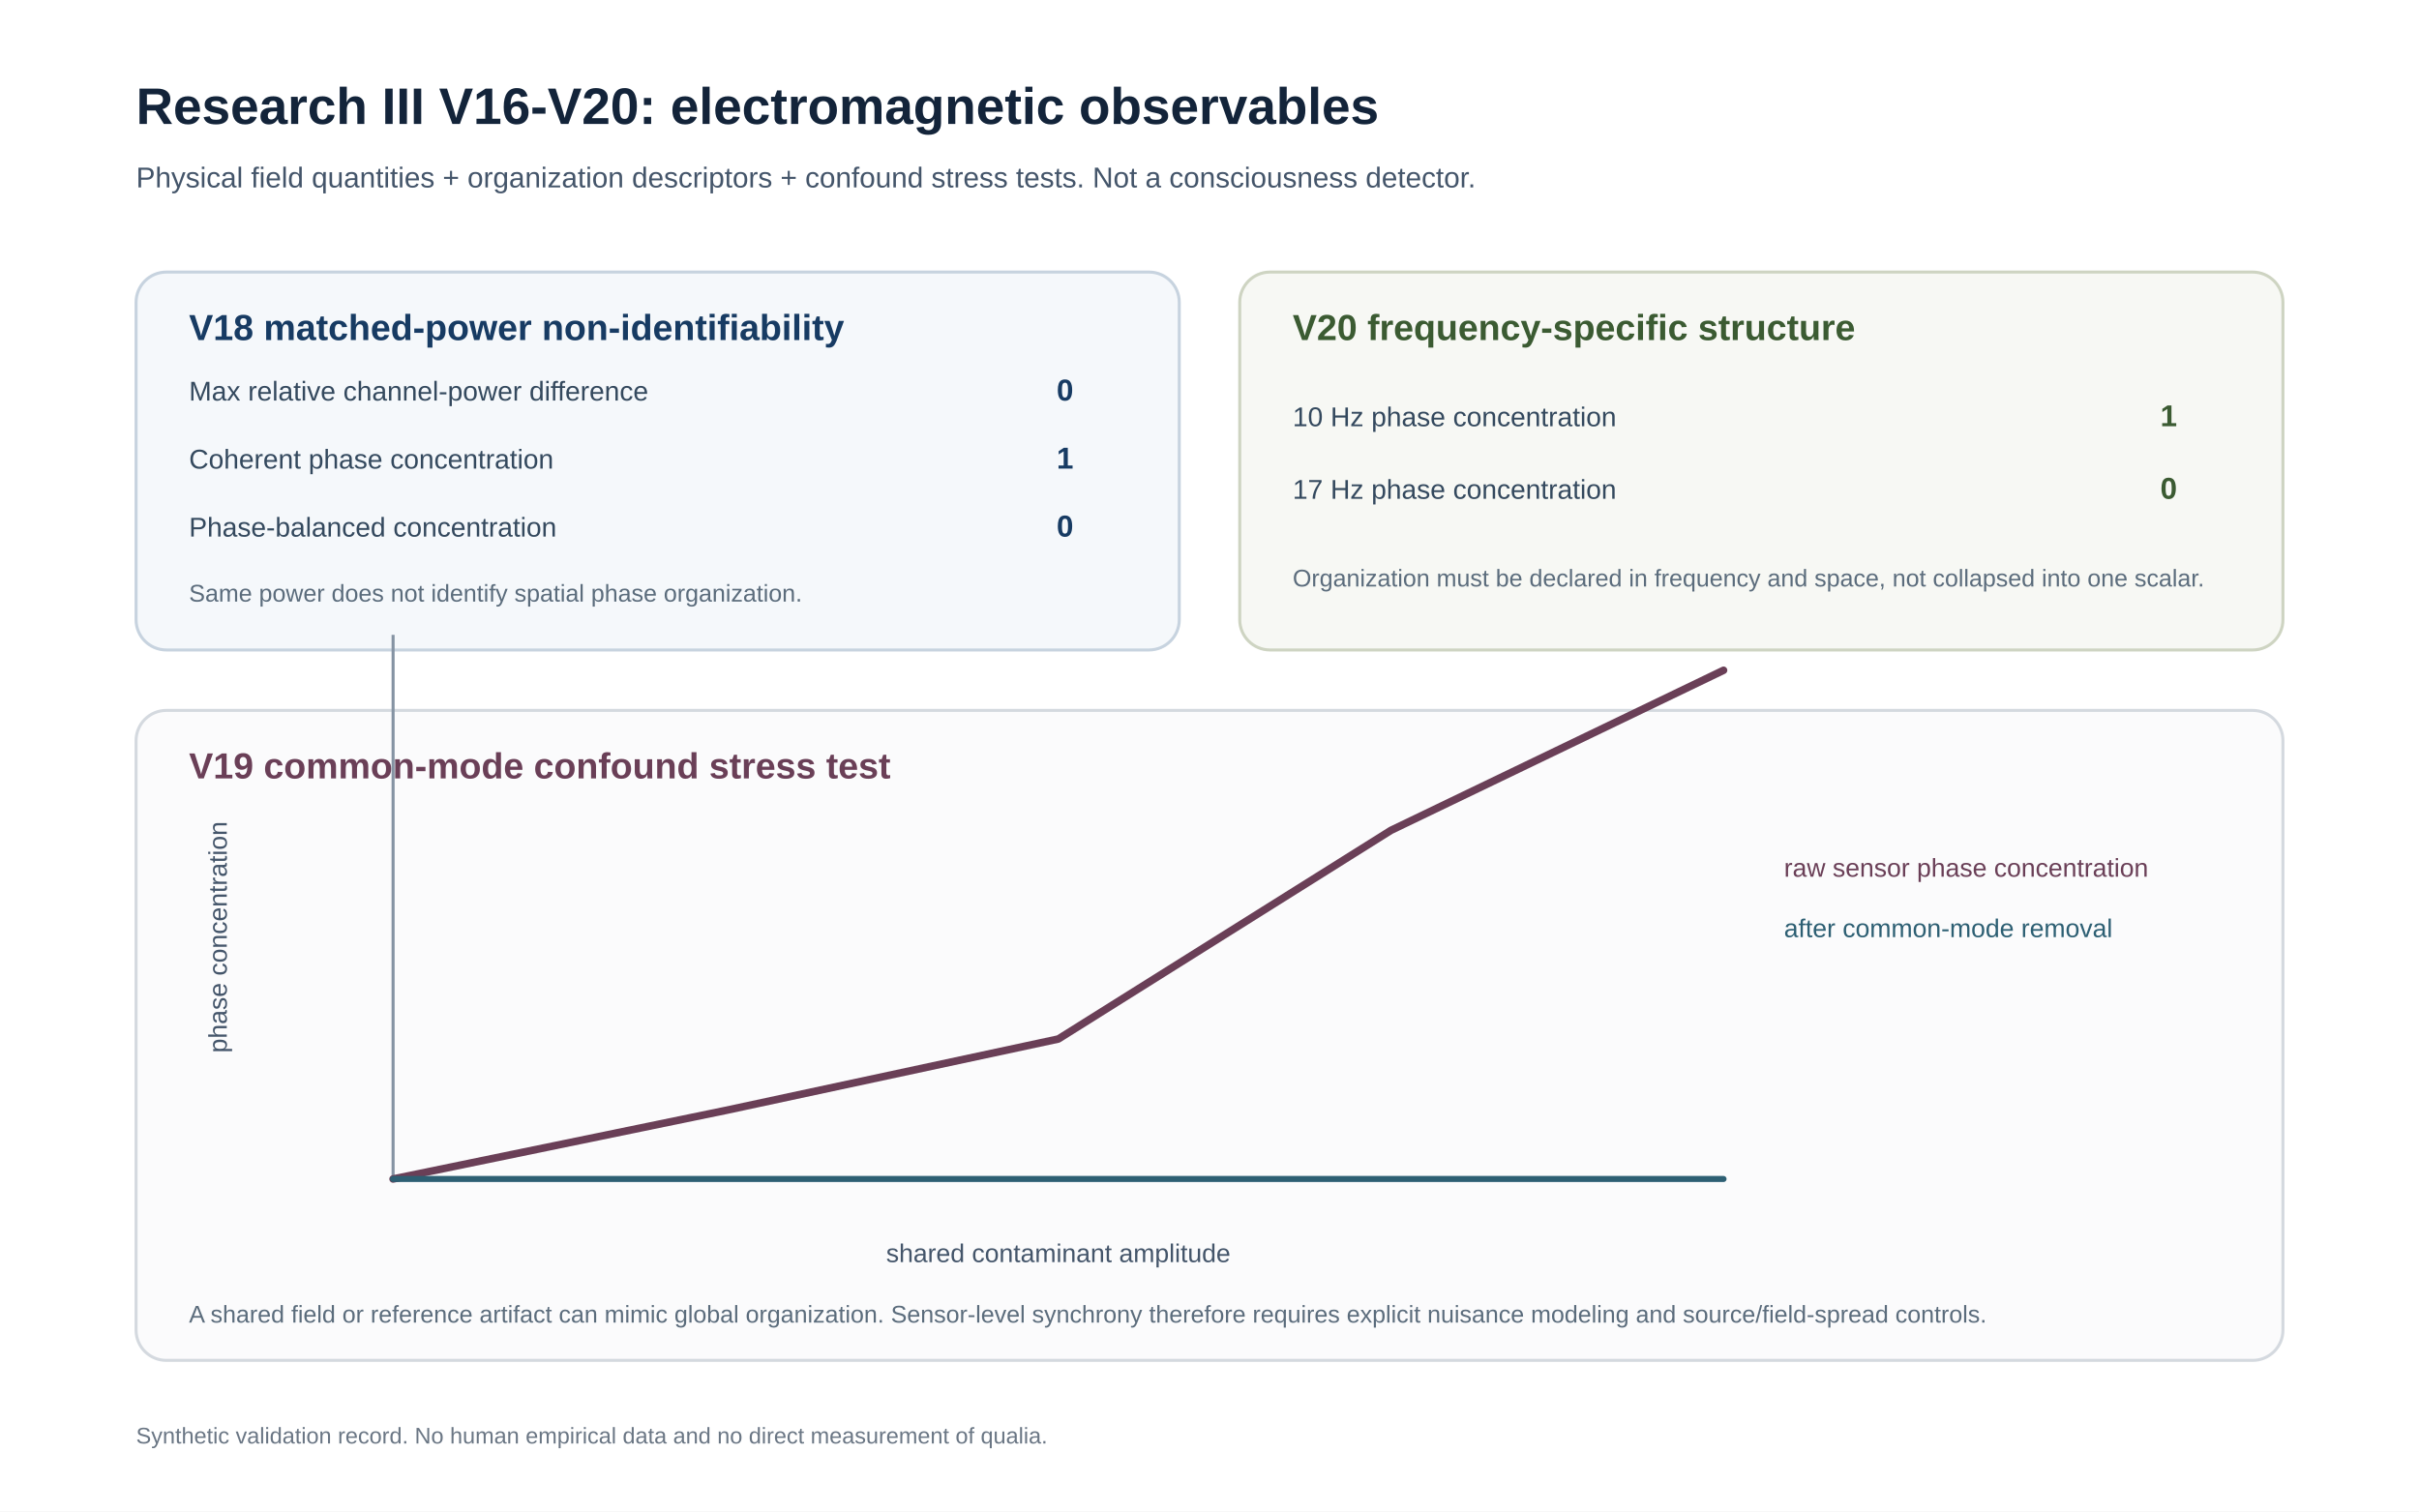
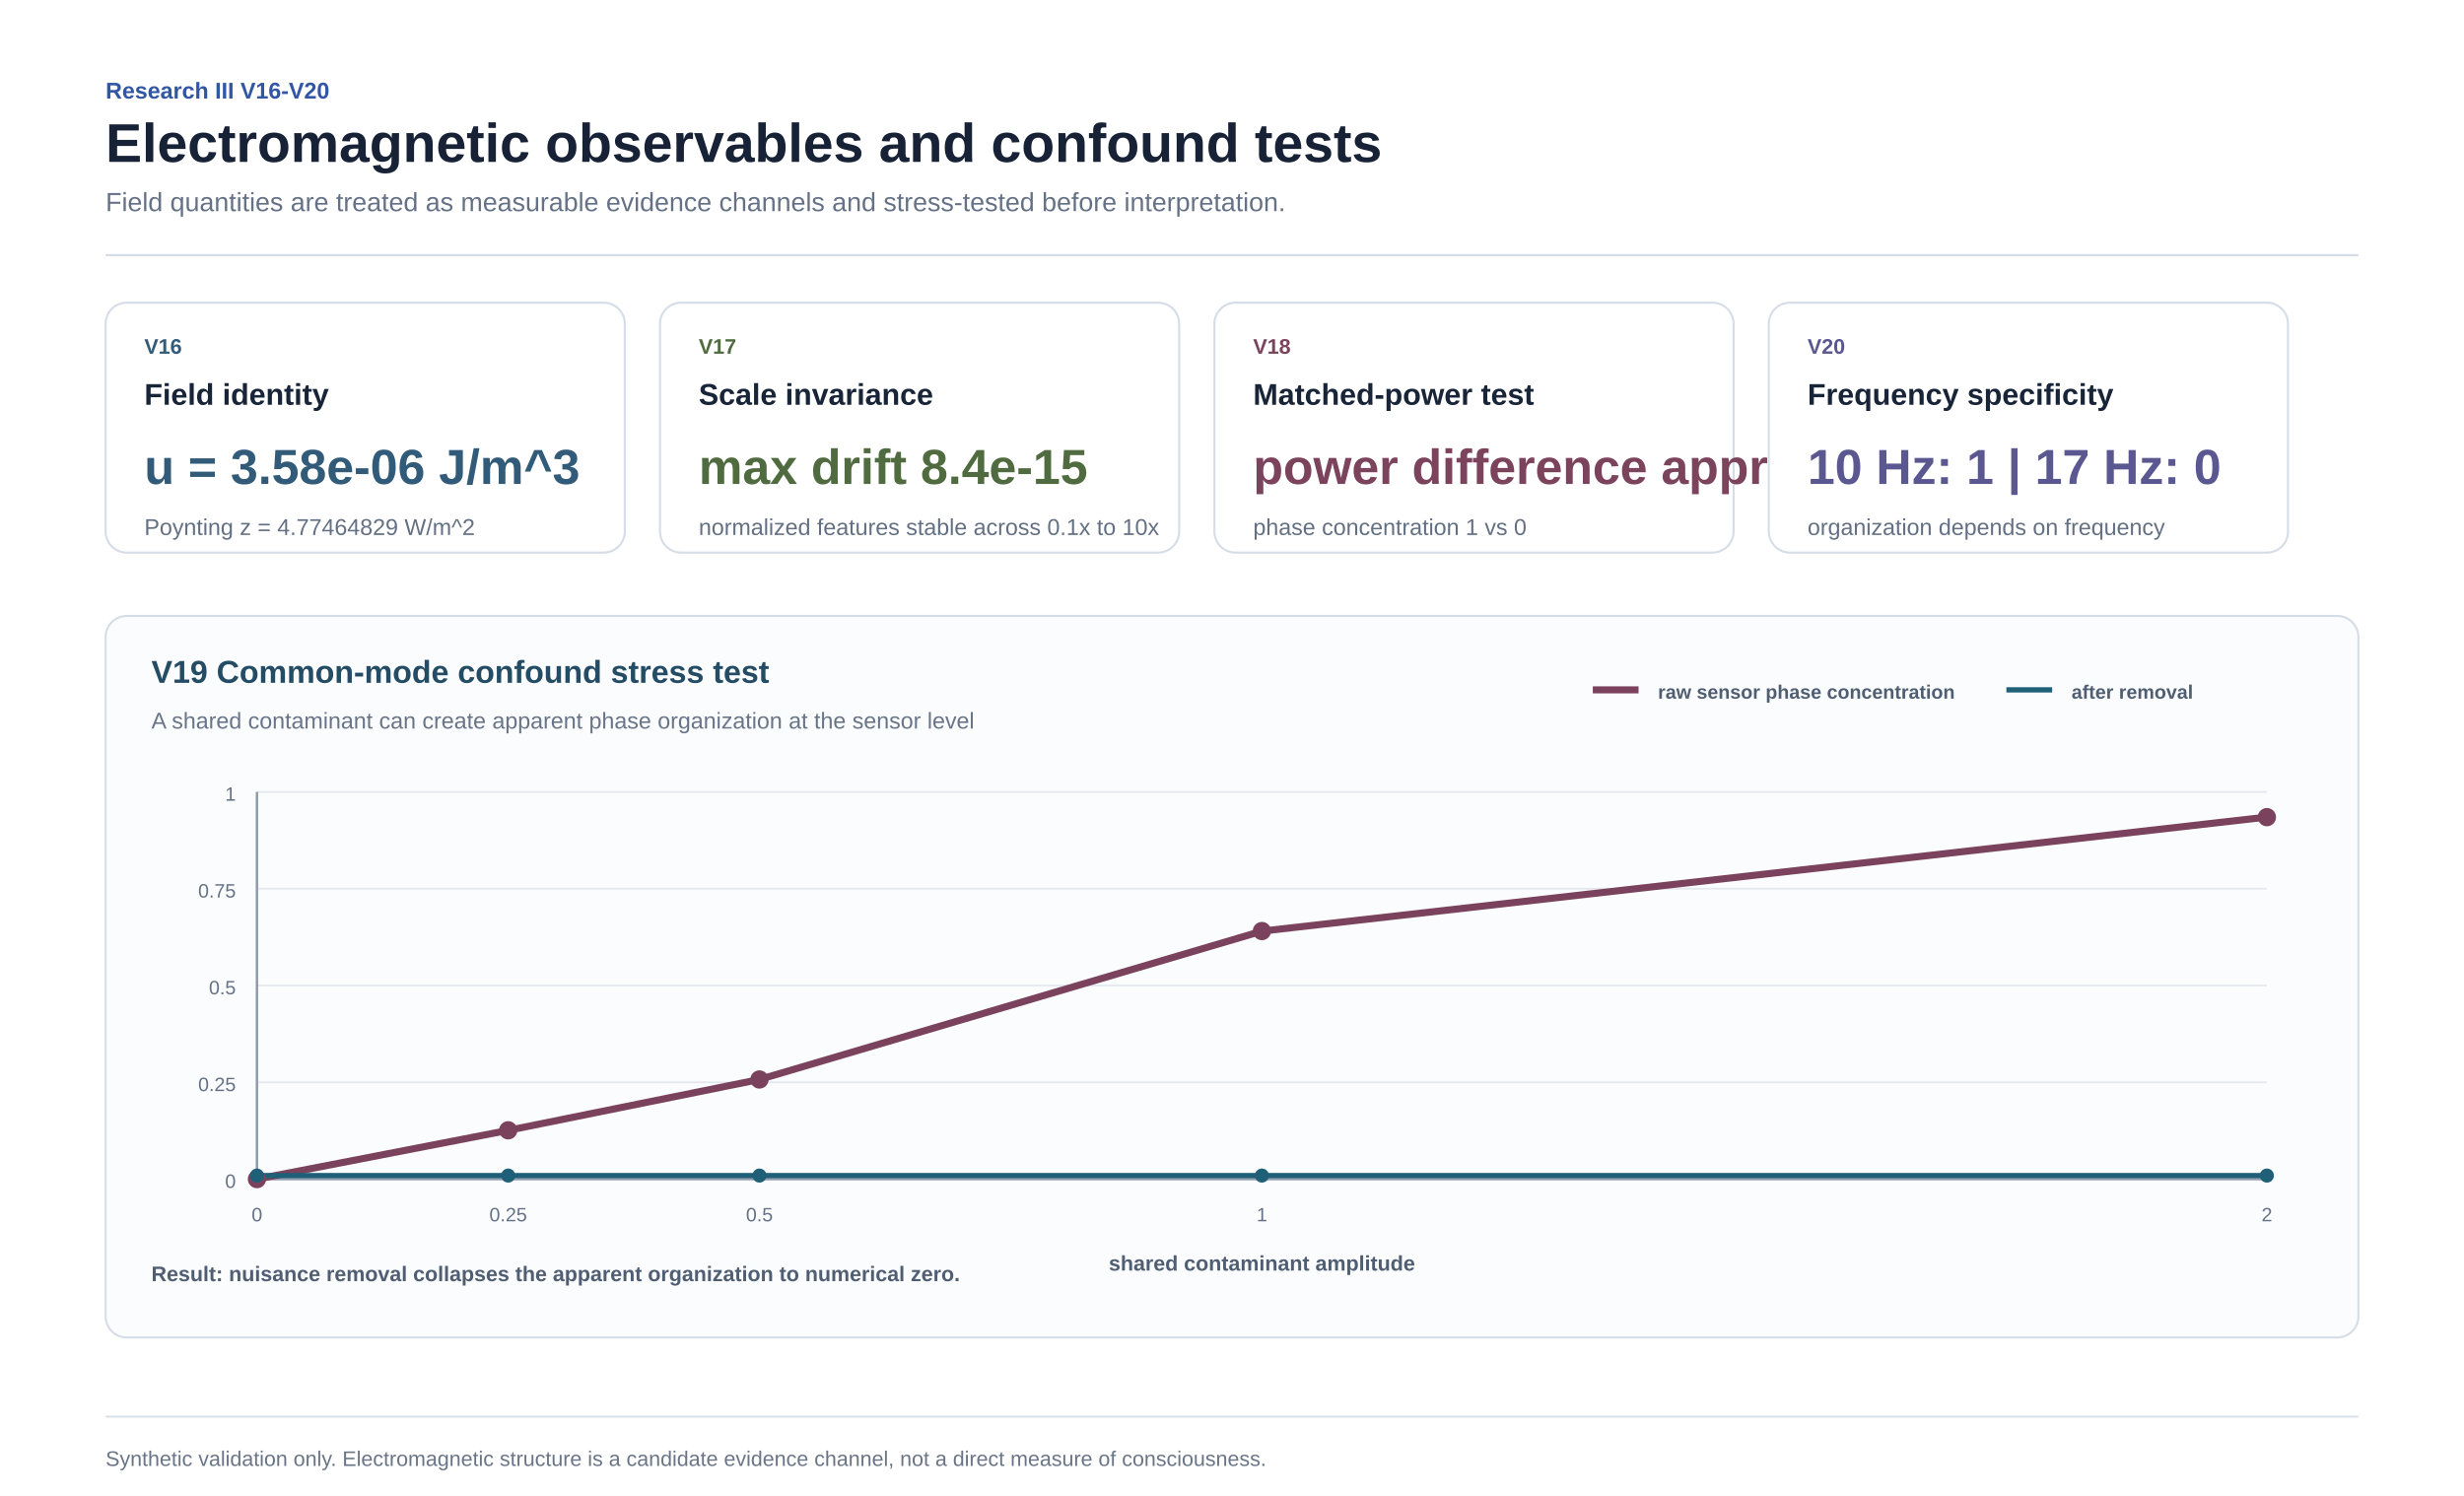
- <svg xmlns="http://www.w3.org/2000/svg" width="1600" height="1000" viewBox="0 0 1600 1000">
-   <rect width="1600" height="1000" fill="#ffffff" />
-   <text x="90" y="82" font-family="Arial, Helvetica, sans-serif" font-size="34" font-weight="700" fill="#13243a">Research III V16-V20: electromagnetic observables</text>
-   <text x="90" y="124" font-family="Arial, Helvetica, sans-serif" font-size="19" fill="#44556a">Physical field quantities + organization descriptors + confound stress tests. Not a consciousness detector.</text>
-   <rect x="90" y="180" width="690" height="250" rx="20" fill="#f5f8fb" stroke="#c7d3df" stroke-width="2" />
-   <text x="125" y="225" font-family="Arial, Helvetica, sans-serif" font-size="24" font-weight="700" fill="#173b63">V18 matched-power non-identifiability</text>
-   <text x="125" y="265" font-family="Arial, Helvetica, sans-serif" font-size="18" fill="#34495e">Max relative channel-power difference</text>
-   <text x="710" y="265" text-anchor="end" font-family="Arial, Helvetica, sans-serif" font-size="20" font-weight="700" fill="#173b63">0</text>
-   <text x="125" y="310" font-family="Arial, Helvetica, sans-serif" font-size="18" fill="#34495e">Coherent phase concentration</text>
-   <text x="710" y="310" text-anchor="end" font-family="Arial, Helvetica, sans-serif" font-size="20" font-weight="700" fill="#173b63">1</text>
-   <text x="125" y="355" font-family="Arial, Helvetica, sans-serif" font-size="18" fill="#34495e">Phase-balanced concentration</text>
-   <text x="710" y="355" text-anchor="end" font-family="Arial, Helvetica, sans-serif" font-size="20" font-weight="700" fill="#173b63">0</text>
-   <text x="125" y="398" font-family="Arial, Helvetica, sans-serif" font-size="16" fill="#5b6c7c">Same power does not identify spatial phase organization.</text>
-   <rect x="820" y="180" width="690" height="250" rx="20" fill="#f7f8f4" stroke="#ced4c2" stroke-width="2" />
-   <text x="855" y="225" font-family="Arial, Helvetica, sans-serif" font-size="24" font-weight="700" fill="#3b5b32">V20 frequency-specific structure</text>
-   <text x="855" y="282" font-family="Arial, Helvetica, sans-serif" font-size="18" fill="#34495e">10 Hz phase concentration</text>
-   <text x="1440" y="282" text-anchor="end" font-family="Arial, Helvetica, sans-serif" font-size="20" font-weight="700" fill="#3b5b32">1</text>
-   <text x="855" y="330" font-family="Arial, Helvetica, sans-serif" font-size="18" fill="#34495e">17 Hz phase concentration</text>
-   <text x="1440" y="330" text-anchor="end" font-family="Arial, Helvetica, sans-serif" font-size="20" font-weight="700" fill="#3b5b32">0</text>
-   <text x="855" y="388" font-family="Arial, Helvetica, sans-serif" font-size="16" fill="#5b6c7c">Organization must be declared in frequency and space, not collapsed into one scalar.</text>
-   <rect x="90" y="470" width="1420" height="430" rx="20" fill="#fbfbfc" stroke="#d4d9df" stroke-width="2" />
-   <text x="125" y="515" font-family="Arial, Helvetica, sans-serif" font-size="24" font-weight="700" fill="#6a3f57">V19 common-mode confound stress test</text>
-   <line x1="260" y1="780" x2="1140" y2="780" stroke="#8593a3" stroke-width="2" />
-   <line x1="260" y1="420" x2="260" y2="780" stroke="#8593a3" stroke-width="2" />
-   <polyline points="260,780.00 480,734.64 700,687.39 920,549.36 1140,443.46" fill="none" stroke="#6a3f57" stroke-width="5" stroke-linecap="round" stroke-linejoin="round" />
-   <polyline points="260,780.00 480,780.00 700,780.00 920,780.00 1140,780.00" fill="none" stroke="#2d5f73" stroke-width="4" stroke-linecap="round" stroke-linejoin="round" />
-   <text x="1180" y="580" font-family="Arial, Helvetica, sans-serif" font-size="17" fill="#6a3f57">raw sensor phase concentration</text>
-   <text x="1180" y="620" font-family="Arial, Helvetica, sans-serif" font-size="17" fill="#2d5f73">after common-mode removal</text>
-   <text x="700" y="835" text-anchor="middle" font-family="Arial, Helvetica, sans-serif" font-size="17" fill="#44556a">shared contaminant amplitude</text>
-   <text x="150" y="620" transform="rotate(-90 150 620)" text-anchor="middle" font-family="Arial, Helvetica, sans-serif" font-size="17" fill="#44556a">phase concentration</text>
-   <text x="125" y="875" font-family="Arial, Helvetica, sans-serif" font-size="16" fill="#5b6c7c">A shared field or reference artifact can mimic global organization. Sensor-level synchrony therefore requires explicit nuisance modeling and source/field-spread controls.</text>
-   <text x="90" y="955" font-family="Arial, Helvetica, sans-serif" font-size="15" fill="#6a7684">Synthetic validation record. No human empirical data and no direct measurement of qualia.</text>
+ <svg xmlns="http://www.w3.org/2000/svg" width="1400" height="850" viewBox="0 0 1400 850">
+   <rect x="0" y="0" width="1400" height="850" rx="0" fill="#ffffff" stroke="none" stroke-width="0" />
+   <text x="60" y="56" text-anchor="start" font-family="Arial, Helvetica, sans-serif" font-size="13" font-weight="700" fill="#3156a3">Research III V16-V20</text>
+   <text x="60" y="92" text-anchor="start" font-family="Arial, Helvetica, sans-serif" font-size="31" font-weight="700" fill="#172236">Electromagnetic observables and confound tests</text>
+   <text x="60" y="120" text-anchor="start" font-family="Arial, Helvetica, sans-serif" font-size="15" font-weight="400" fill="#657286">Field quantities are treated as measurable evidence channels and stress-tested before interpretation.</text>
+   <line x1="60" y1="145" x2="1340" y2="145" stroke="#d6dde7" stroke-width="1.2" />
+   <rect x="60" y="172" width="295" height="142" rx="12" fill="#ffffff" stroke="#d6dde7" stroke-width="1.2" />
+   <text x="82" y="201" text-anchor="start" font-family="Arial, Helvetica, sans-serif" font-size="12" font-weight="700" fill="#315b78">V16</text>
+   <text x="82" y="230" text-anchor="start" font-family="Arial, Helvetica, sans-serif" font-size="17" font-weight="700" fill="#182437">Field identity</text>
+   <text x="82" y="275" text-anchor="start" font-family="Arial, Helvetica, sans-serif" font-size="28" font-weight="700" fill="#315b78">u = 3.58e-06 J/m^3</text>
+   <text x="82" y="304" text-anchor="start" font-family="Arial, Helvetica, sans-serif" font-size="13" font-weight="400" fill="#637083">Poynting z = 4.77464829 W/m^2</text>
+   <rect x="375" y="172" width="295" height="142" rx="12" fill="#ffffff" stroke="#d6dde7" stroke-width="1.2" />
+   <text x="397" y="201" text-anchor="start" font-family="Arial, Helvetica, sans-serif" font-size="12" font-weight="700" fill="#506b3f">V17</text>
+   <text x="397" y="230" text-anchor="start" font-family="Arial, Helvetica, sans-serif" font-size="17" font-weight="700" fill="#182437">Scale invariance</text>
+   <text x="397" y="275" text-anchor="start" font-family="Arial, Helvetica, sans-serif" font-size="28" font-weight="700" fill="#506b3f">max drift 8.4e-15</text>
+   <text x="397" y="304" text-anchor="start" font-family="Arial, Helvetica, sans-serif" font-size="13" font-weight="400" fill="#637083">normalized features stable across 0.1x to 10x</text>
+   <rect x="690" y="172" width="295" height="142" rx="12" fill="#ffffff" stroke="#d6dde7" stroke-width="1.2" />
+   <text x="712" y="201" text-anchor="start" font-family="Arial, Helvetica, sans-serif" font-size="12" font-weight="700" fill="#7b435c">V18</text>
+   <text x="712" y="230" text-anchor="start" font-family="Arial, Helvetica, sans-serif" font-size="17" font-weight="700" fill="#182437">Matched-power test</text>
+   <text x="712" y="275" text-anchor="start" font-family="Arial, Helvetica, sans-serif" font-size="28" font-weight="700" fill="#7b435c">power difference approx 0</text>
+   <text x="712" y="304" text-anchor="start" font-family="Arial, Helvetica, sans-serif" font-size="13" font-weight="400" fill="#637083">phase concentration 1 vs 0</text>
+   <rect x="1005" y="172" width="295" height="142" rx="12" fill="#ffffff" stroke="#d6dde7" stroke-width="1.2" />
+   <text x="1027" y="201" text-anchor="start" font-family="Arial, Helvetica, sans-serif" font-size="12" font-weight="700" fill="#5b5791">V20</text>
+   <text x="1027" y="230" text-anchor="start" font-family="Arial, Helvetica, sans-serif" font-size="17" font-weight="700" fill="#182437">Frequency specificity</text>
+   <text x="1027" y="275" text-anchor="start" font-family="Arial, Helvetica, sans-serif" font-size="28" font-weight="700" fill="#5b5791">10 Hz: 1 | 17 Hz: 0</text>
+   <text x="1027" y="304" text-anchor="start" font-family="Arial, Helvetica, sans-serif" font-size="13" font-weight="400" fill="#637083">organization depends on frequency</text>
+   <rect x="60" y="350" width="1280" height="410" rx="12" fill="#fbfcfe" stroke="#d6dde7" stroke-width="1.2" />
+   <text x="86" y="388" text-anchor="start" font-family="Arial, Helvetica, sans-serif" font-size="18" font-weight="700" fill="#244c64">V19  Common-mode confound stress test</text>
+   <text x="86" y="414" text-anchor="start" font-family="Arial, Helvetica, sans-serif" font-size="13" font-weight="400" fill="#687588">A shared contaminant can create apparent phase organization at the sensor level</text>
+   <line x1="146" y1="670" x2="1288" y2="670" stroke="#e3e8ef" stroke-width="1" />
+   <text x="134" y="675" text-anchor="end" font-family="Arial, Helvetica, sans-serif" font-size="11" font-weight="400" fill="#657286">0</text>
+   <line x1="146" y1="615" x2="1288" y2="615" stroke="#e3e8ef" stroke-width="1" />
+   <text x="134" y="620" text-anchor="end" font-family="Arial, Helvetica, sans-serif" font-size="11" font-weight="400" fill="#657286">0.25</text>
+   <line x1="146" y1="560" x2="1288" y2="560" stroke="#e3e8ef" stroke-width="1" />
+   <text x="134" y="565" text-anchor="end" font-family="Arial, Helvetica, sans-serif" font-size="11" font-weight="400" fill="#657286">0.5</text>
+   <line x1="146" y1="505" x2="1288" y2="505" stroke="#e3e8ef" stroke-width="1" />
+   <text x="134" y="510" text-anchor="end" font-family="Arial, Helvetica, sans-serif" font-size="11" font-weight="400" fill="#657286">0.75</text>
+   <line x1="146" y1="450" x2="1288" y2="450" stroke="#e3e8ef" stroke-width="1" />
+   <text x="134" y="455" text-anchor="end" font-family="Arial, Helvetica, sans-serif" font-size="11" font-weight="400" fill="#657286">1</text>
+   <line x1="146" y1="450" x2="146" y2="670" stroke="#8f9cad" stroke-width="1.4" />
+   <line x1="146" y1="670" x2="1288" y2="670" stroke="#8f9cad" stroke-width="1.4" />
+   <polyline points="146.0,670.0 288.8,642.3 431.5,613.4 717.0,529.1 1288.0,464.3" fill="none" stroke="#7a425c" stroke-width="4" stroke-linecap="round" stroke-linejoin="round" />
+   <polyline points="146.0,668.0 288.8,668.0 431.5,668.0 717.0,668.0 1288.0,668.0" fill="none" stroke="#1f6078" stroke-width="3" stroke-linecap="round" stroke-linejoin="round" />
+   <circle cx="146" cy="670" r="5.2" fill="#7a425c" />
+   <circle cx="288.75" cy="642.283" r="5.2" fill="#7a425c" />
+   <circle cx="431.5" cy="613.406" r="5.2" fill="#7a425c" />
+   <circle cx="717" cy="529.053" r="5.2" fill="#7a425c" />
+   <circle cx="1288" cy="464.337" r="5.2" fill="#7a425c" />
+   <circle cx="146" cy="668" r="4" fill="#1f6078" />
+   <circle cx="288.75" cy="668" r="4" fill="#1f6078" />
+   <circle cx="431.5" cy="668" r="4" fill="#1f6078" />
+   <circle cx="717" cy="668" r="4" fill="#1f6078" />
+   <circle cx="1288" cy="668" r="4" fill="#1f6078" />
+   <text x="146" y="694" text-anchor="middle" font-family="Arial, Helvetica, sans-serif" font-size="11" font-weight="400" fill="#657286">0</text>
+   <text x="288.75" y="694" text-anchor="middle" font-family="Arial, Helvetica, sans-serif" font-size="11" font-weight="400" fill="#657286">0.25</text>
+   <text x="431.5" y="694" text-anchor="middle" font-family="Arial, Helvetica, sans-serif" font-size="11" font-weight="400" fill="#657286">0.5</text>
+   <text x="717" y="694" text-anchor="middle" font-family="Arial, Helvetica, sans-serif" font-size="11" font-weight="400" fill="#657286">1</text>
+   <text x="1288" y="694" text-anchor="middle" font-family="Arial, Helvetica, sans-serif" font-size="11" font-weight="400" fill="#657286">2</text>
+   <text x="717" y="722" text-anchor="middle" font-family="Arial, Helvetica, sans-serif" font-size="12" font-weight="600" fill="#4f5e72">shared contaminant amplitude</text>
+   <line x1="905" y1="392" x2="931" y2="392" stroke="#7a425c" stroke-width="4" />
+   <text x="942" y="397" text-anchor="start" font-family="Arial, Helvetica, sans-serif" font-size="11" font-weight="600" fill="#4f5e72">raw sensor phase concentration</text>
+   <line x1="1140" y1="392" x2="1166" y2="392" stroke="#1f6078" stroke-width="3" />
+   <text x="1177" y="397" text-anchor="start" font-family="Arial, Helvetica, sans-serif" font-size="11" font-weight="600" fill="#4f5e72">after removal</text>
+   <text x="86" y="728" text-anchor="start" font-family="Arial, Helvetica, sans-serif" font-size="12" font-weight="600" fill="#4f5e72">Result: nuisance removal collapses the apparent organization to numerical zero.</text>
+   <line x1="60" y1="805" x2="1340" y2="805" stroke="#d6dde7" stroke-width="1" />
+   <text x="60" y="833" text-anchor="start" font-family="Arial, Helvetica, sans-serif" font-size="12" font-weight="400" fill="#697587">Synthetic validation only. Electromagnetic structure is a candidate evidence channel, not a direct measure of consciousness.</text>
</svg>
